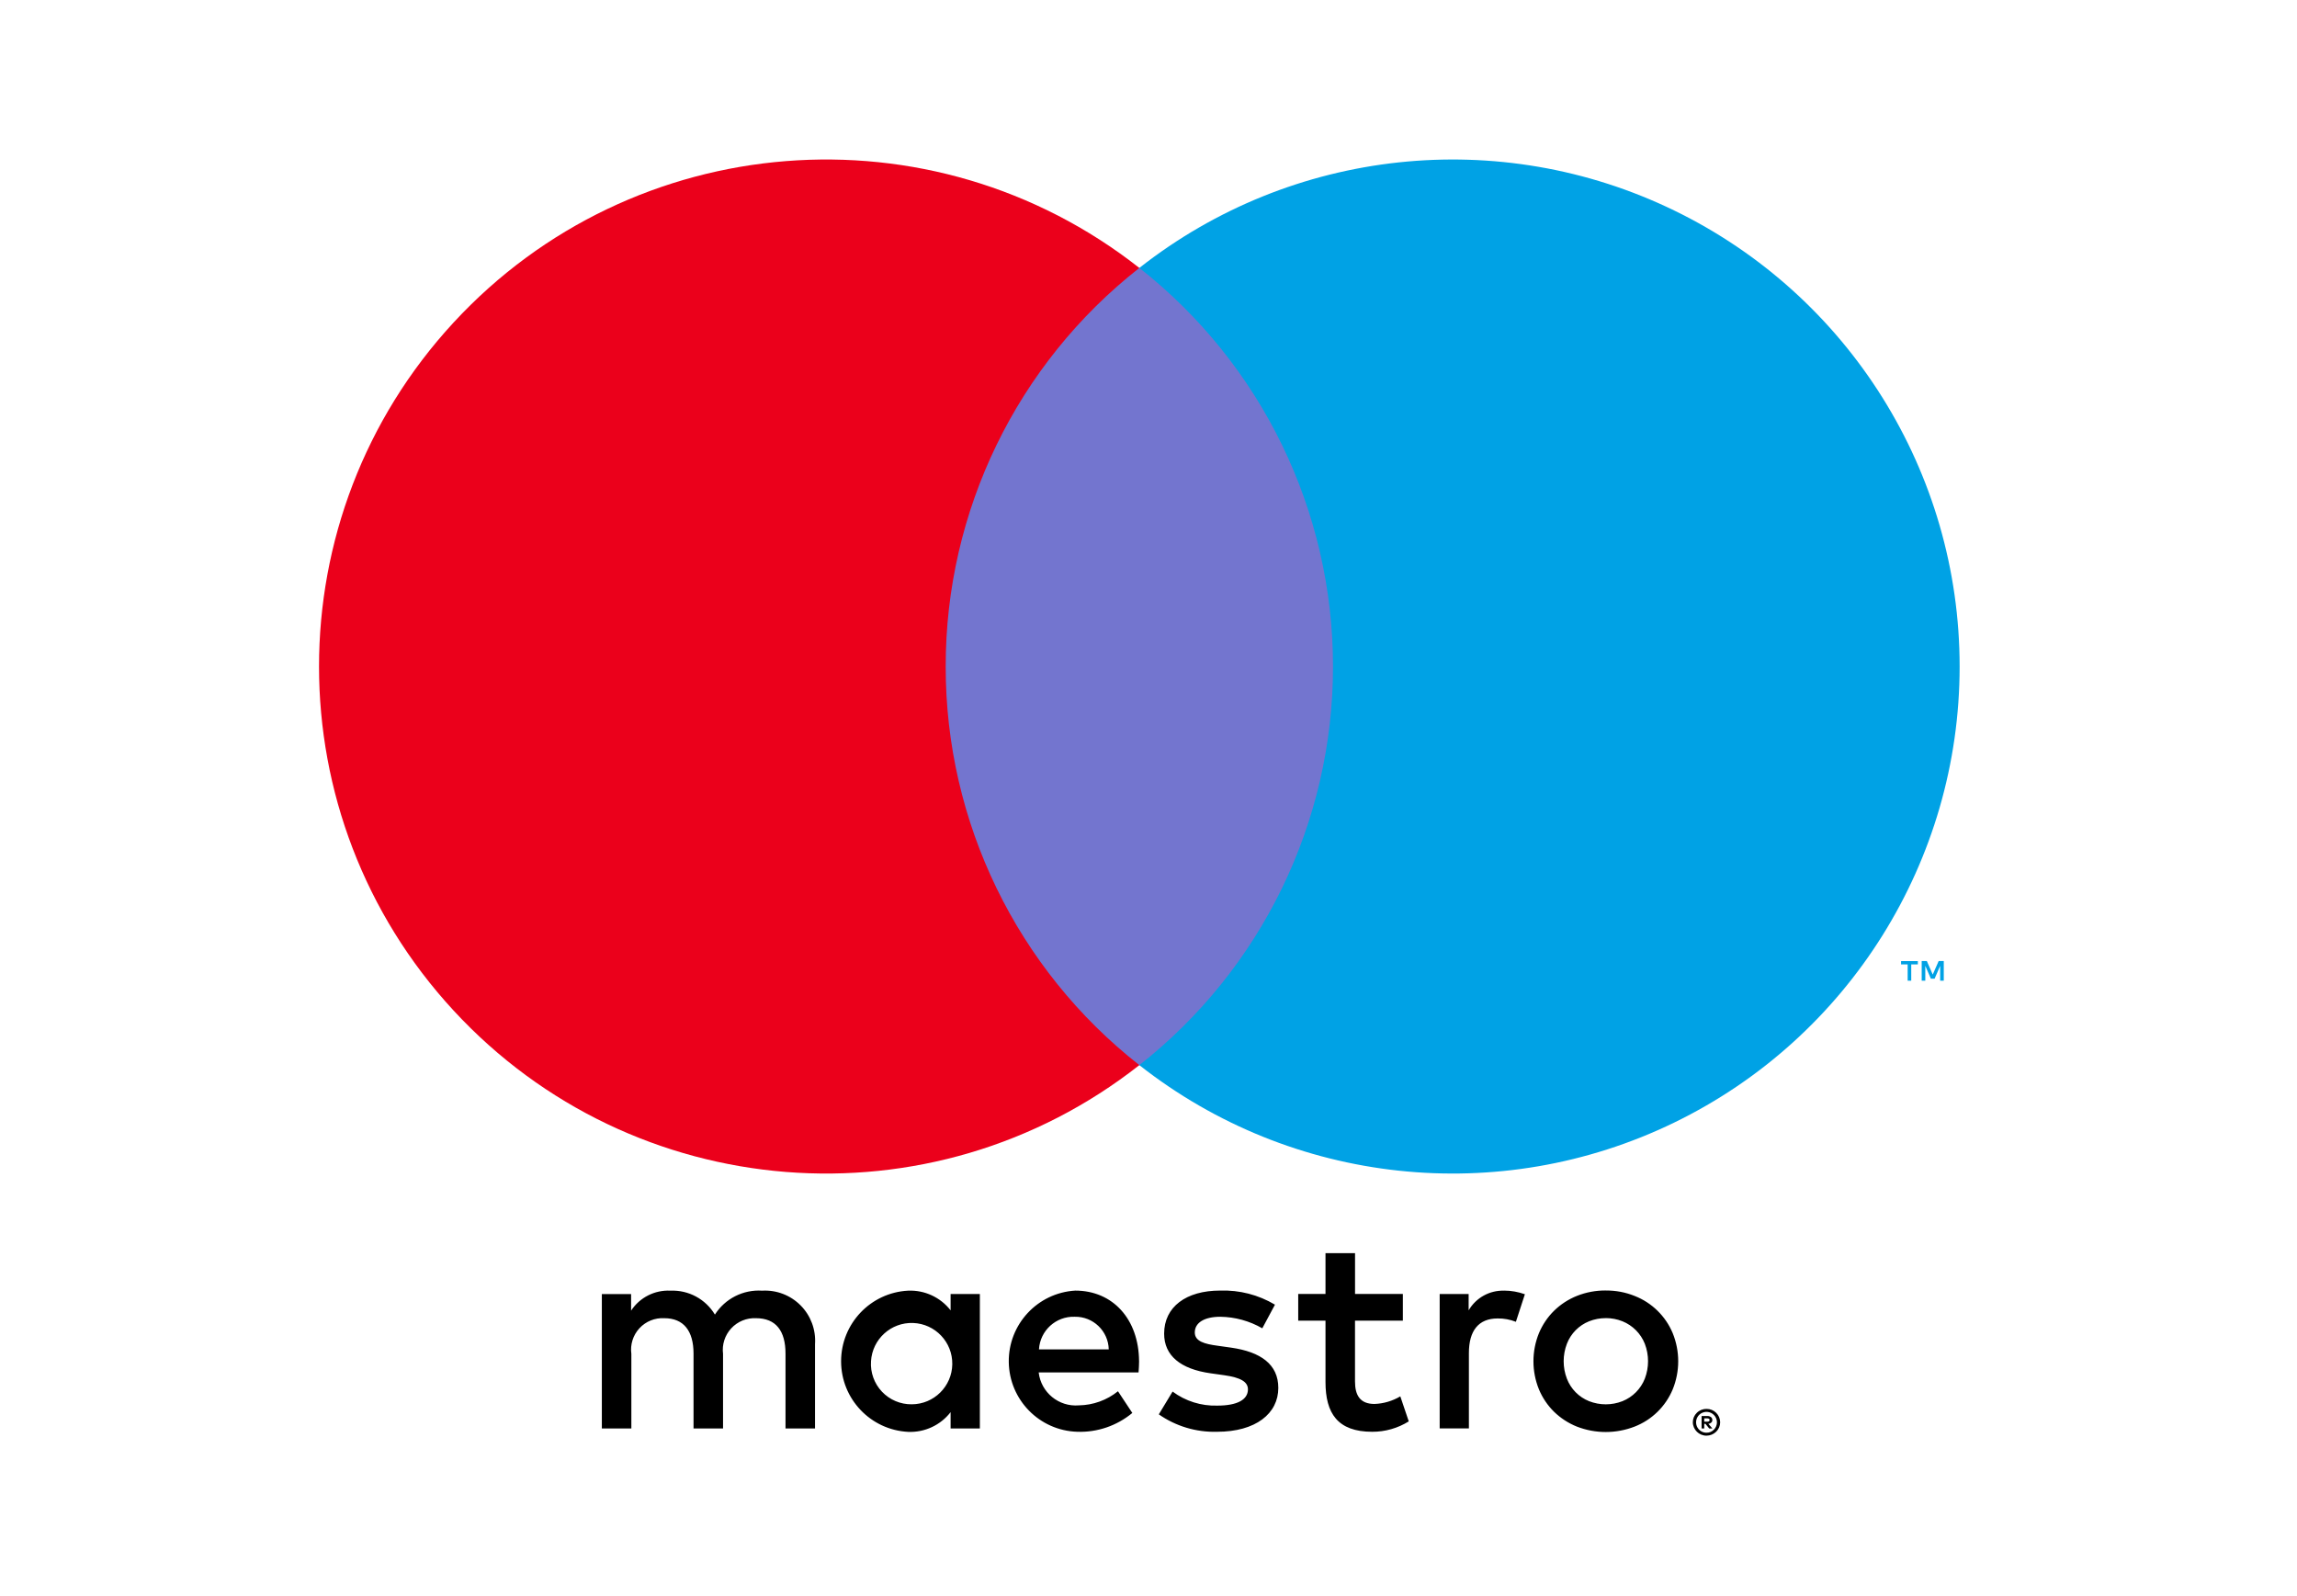
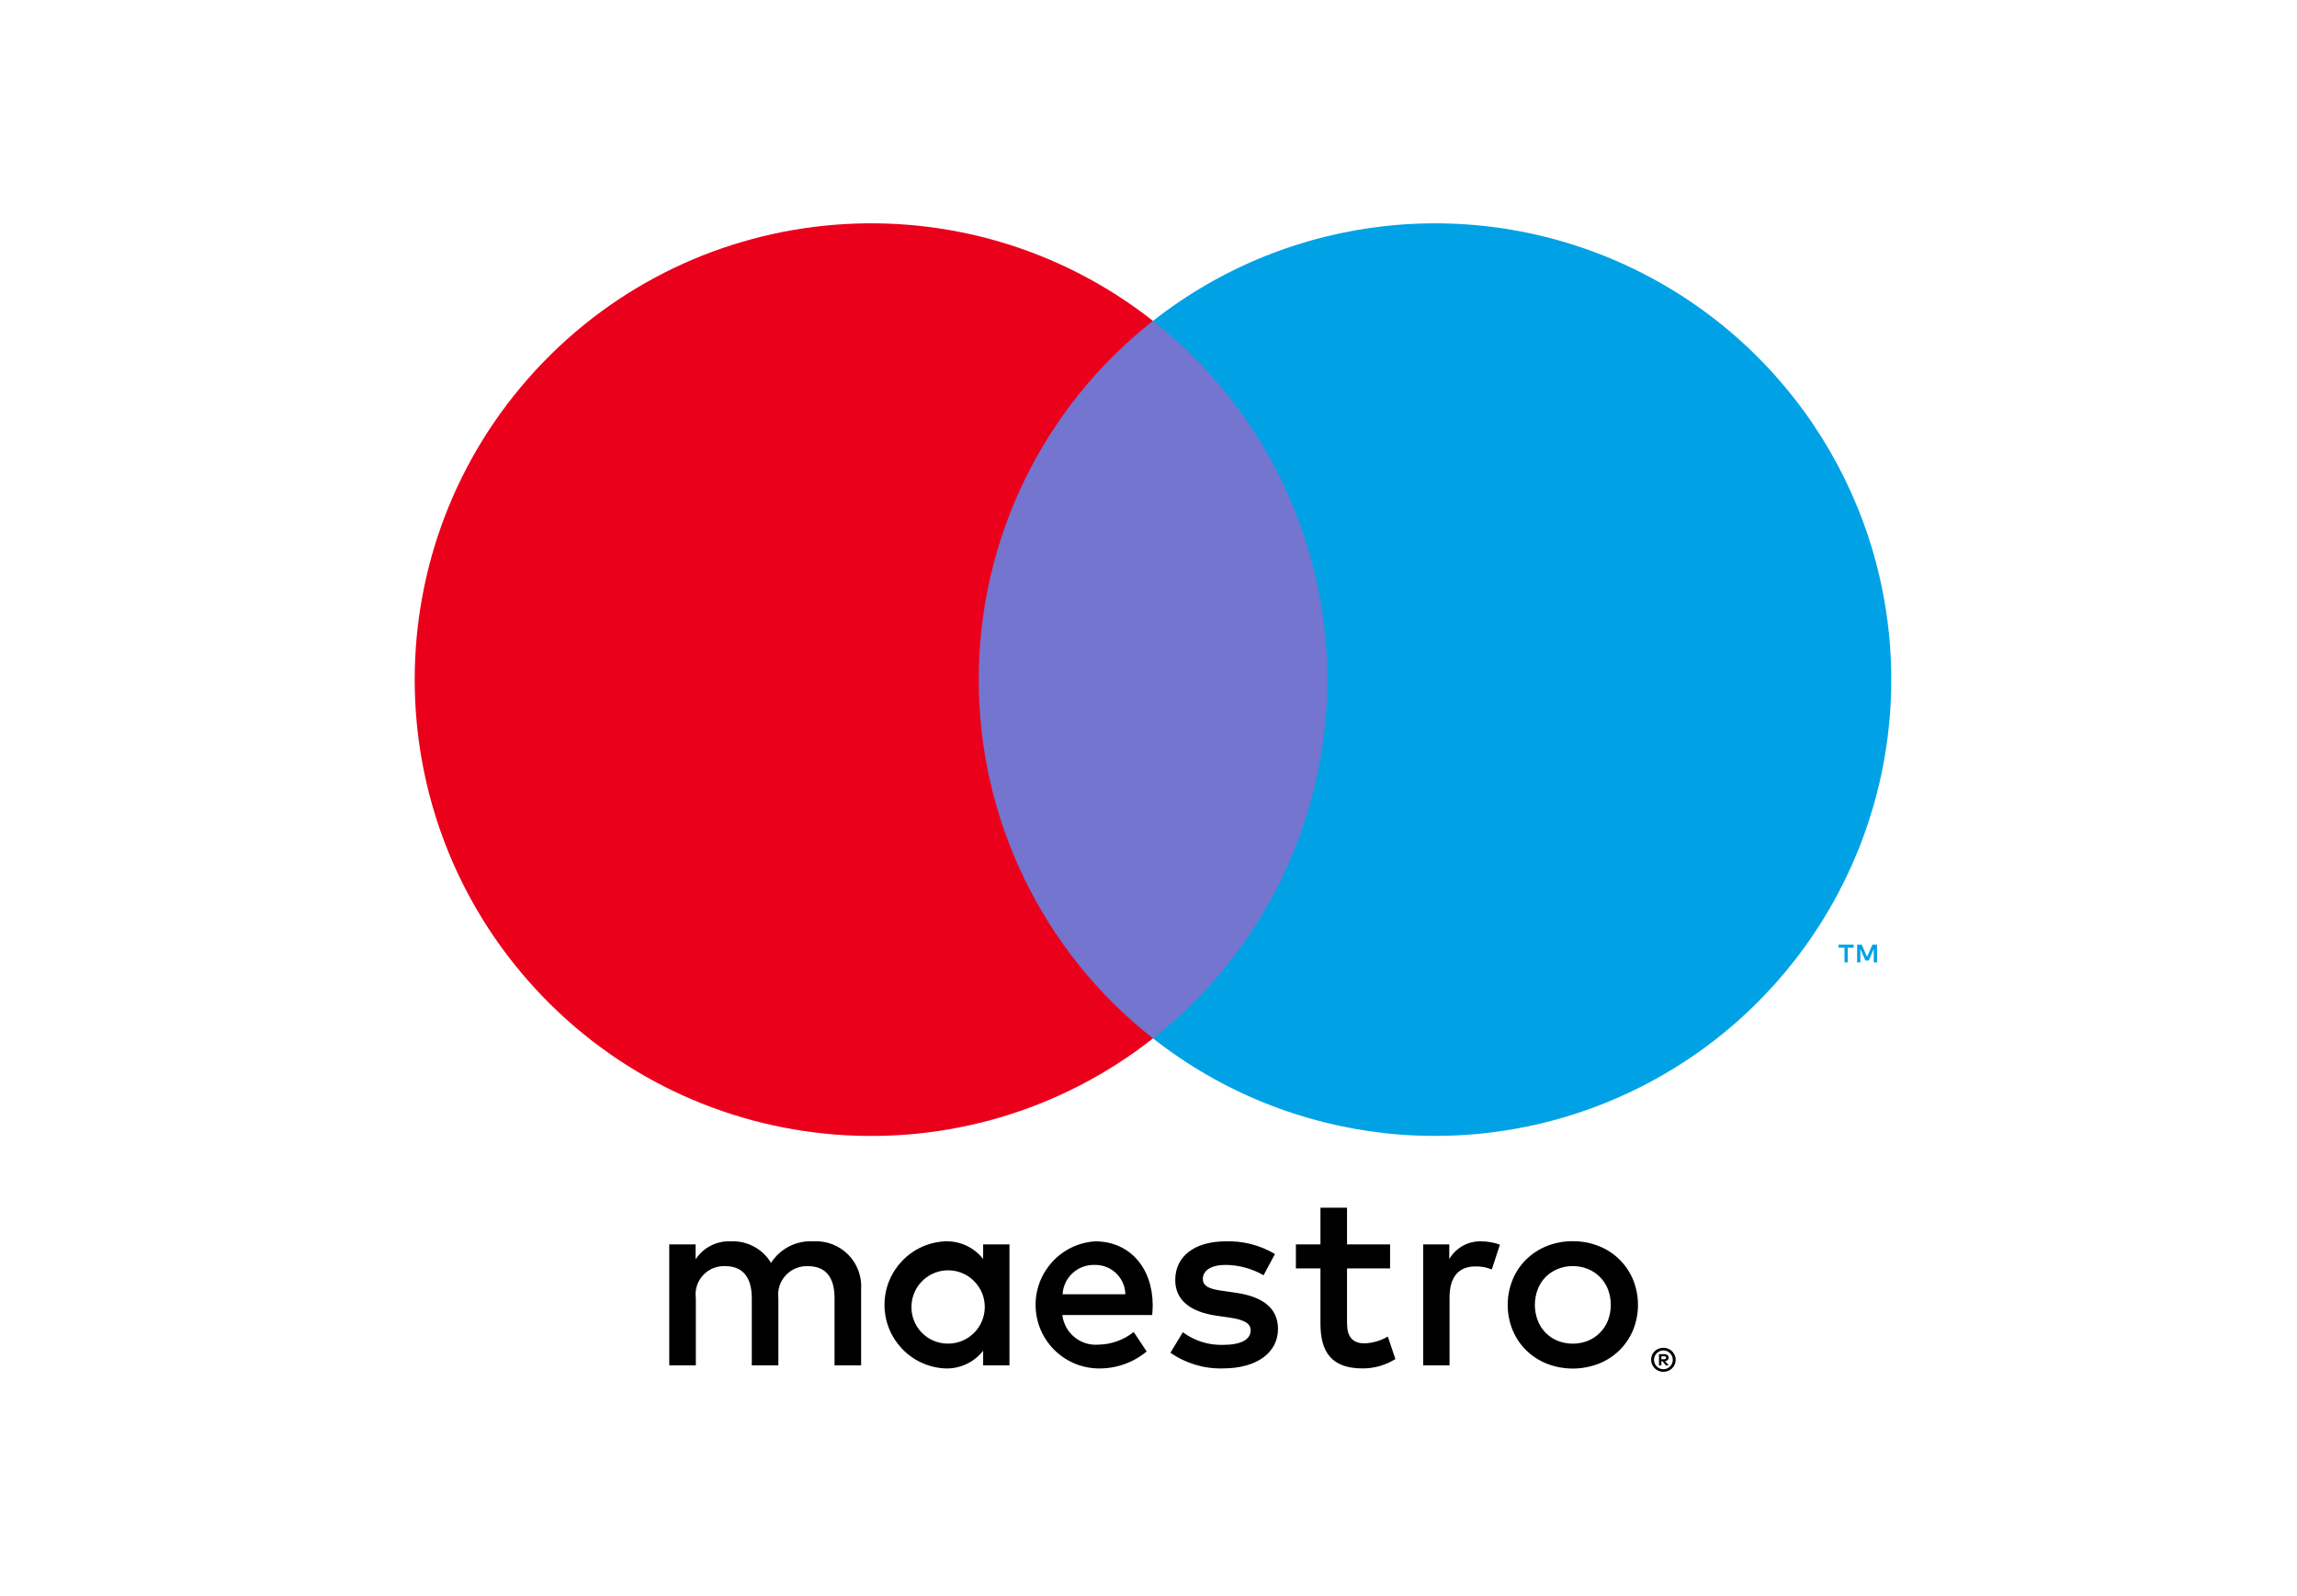
<svg xmlns="http://www.w3.org/2000/svg" width="72" height="50" fill="none" viewBox="0 0 72 50">
-   <path fill="#000" d="M25.547 44.775V42.13a1.57 1.57 0 0 0-1.657-1.675 1.63 1.63 0 0 0-1.481.75 1.55 1.55 0 0 0-1.393-.75 1.39 1.39 0 0 0-1.234.626v-.52h-.917v4.214h.925v-2.337a.987.987 0 0 1 1.032-1.12c.608 0 .917.398.917 1.111v2.346h.925v-2.337a.995.995 0 0 1 1.032-1.12c.626 0 .926.398.926 1.111v2.346zm5.167-2.108V40.56h-.917v.512a1.6 1.6 0 0 0-1.332-.617 2.216 2.216 0 0 0 0 4.426 1.6 1.6 0 0 0 1.332-.618v.512h.917zm-3.412 0a1.275 1.275 0 1 1 1.278 1.35 1.265 1.265 0 0 1-1.278-1.35m23.03-2.217c.31-.003.617.054.905.17a2.136 2.136 0 0 1 1.195 1.168 2.34 2.34 0 0 1 0 1.76 2.13 2.13 0 0 1-1.195 1.168 2.5 2.5 0 0 1-1.809 0 2.2 2.2 0 0 1-.717-.466c-.203-.2-.364-.44-.473-.702a2.34 2.34 0 0 1 0-1.76c.11-.263.27-.502.473-.702.206-.202.45-.36.717-.467.288-.115.595-.172.905-.17m0 .867a1.4 1.4 0 0 0-.523.099 1.24 1.24 0 0 0-.695.704 1.53 1.53 0 0 0 0 1.096 1.237 1.237 0 0 0 .695.704c.337.132.71.132 1.047 0a1.26 1.26 0 0 0 .7-.705 1.53 1.53 0 0 0 0-1.095 1.264 1.264 0 0 0-.7-.704 1.4 1.4 0 0 0-.523-.1m-14.63 1.35c-.008-1.313-.82-2.212-2-2.212a2.215 2.215 0 0 0 .061 4.425 2.56 2.56 0 0 0 1.728-.59l-.45-.68c-.348.28-.779.435-1.225.442a1.17 1.17 0 0 1-1.26-1.032h3.13c.008-.114.017-.229.017-.353m-3.138-.37a1.085 1.085 0 0 1 1.12-1.022 1.047 1.047 0 0 1 1.067 1.022zm7-.66c-.4-.231-.852-.355-1.314-.362-.502 0-.802.185-.802.493 0 .282.318.362.714.415l.432.061c.917.133 1.472.52 1.472 1.261 0 .802-.705 1.375-1.921 1.375a3.04 3.04 0 0 1-1.825-.546l.432-.714c.404.3.898.455 1.401.44.626 0 .961-.185.961-.51 0-.239-.238-.371-.74-.442l-.432-.061c-.944-.133-1.455-.556-1.455-1.243 0-.838.688-1.35 1.755-1.35a3.15 3.15 0 0 1 1.719.442zm4.406-.239h-1.5v1.904c0 .423.15.706.61.706.285-.01.564-.092.81-.238l.265.784a2.15 2.15 0 0 1-1.146.326c-1.085 0-1.464-.581-1.464-1.56v-1.922h-.855v-.838h.855v-1.278h.926v1.279h1.499zm3.173-.943c.222 0 .443.04.652.114l-.282.864a1.5 1.5 0 0 0-.573-.105c-.6 0-.9.387-.9 1.084v2.363h-.916V40.56h.908v.512a1.24 1.24 0 0 1 1.11-.617m6.347 3.706a.42.42 0 0 1 .302.123.42.42 0 0 1 .125.296.41.41 0 0 1-.125.296.44.44 0 0 1-.302.124.427.427 0 0 1-.43-.42.41.41 0 0 1 .125-.296.42.42 0 0 1 .305-.123m0 .746a.31.31 0 0 0 .23-.095.327.327 0 1 0-.23.096m.025-.523a.18.18 0 0 1 .116.034.11.11 0 0 1 .04.09.1.1 0 0 1-.032.08.15.15 0 0 1-.092.039l.127.147h-.1l-.118-.146h-.038v.146h-.083v-.39zm-.097.073v.104h.096a.1.1 0 0 0 .052-.013.04.04 0 0 0 .02-.04.04.04 0 0 0-.02-.038.1.1 0 0 0-.052-.013z" />
-   <path fill="#7375cf" d="M42.666 8.397H28.761v24.989h13.905z" />
-   <path fill="#eb001b" d="M29.643 20.892a15.86 15.86 0 0 1 6.07-12.494 15.892 15.892 0 1 0 0 24.988 15.86 15.86 0 0 1-6.07-12.494" />
-   <path fill="#00a2e5" d="M59.908 30.74v-.512h.207v-.104h-.526v.104h.207v.511zm1.02 0v-.617h-.16l-.186.424-.185-.424h-.161v.616h.113v-.465l.174.401h.118l.174-.402v.466zM61.425 20.892a15.891 15.891 0 0 1-25.712 12.494 15.893 15.893 0 0 0 0-24.988 15.891 15.891 0 0 1 25.712 12.494" />
+   <path fill="#000" d="M26.992 42.797v-2.38a1.412 1.412 0 0 0-1.491-1.508 1.47 1.47 0 0 0-1.333.675 1.39 1.39 0 0 0-1.254-.675 1.25 1.25 0 0 0-1.11.564v-.468h-.826v3.792h.833v-2.102a.886.886 0 0 1 .928-1.008c.548 0 .826.357.826 1v2.11h.833v-2.102a.896.896 0 0 1 .928-1.008c.563 0 .833.357.833 1v2.11zm4.65-1.896v-1.897h-.825v.46a1.44 1.44 0 0 0-1.198-.555 1.994 1.994 0 0 0 0 3.983 1.44 1.44 0 0 0 1.198-.555v.46h.825zm-3.07 0a1.149 1.149 0 1 1 1.15 1.214 1.14 1.14 0 0 1-1.15-1.214m20.727-1.996c.279-.003.555.049.814.152a1.92 1.92 0 0 1 1.075 1.052 2.1 2.1 0 0 1 0 1.584 1.92 1.92 0 0 1-1.075 1.051 2.25 2.25 0 0 1-1.628 0 2 2 0 0 1-.646-.42 1.9 1.9 0 0 1-.425-.631 2.1 2.1 0 0 1 0-1.584 1.9 1.9 0 0 1 .425-.632c.186-.181.405-.324.646-.42.259-.103.535-.155.814-.152m0 .78a1.2 1.2 0 0 0-.471.09 1.11 1.11 0 0 0-.626.633 1.38 1.38 0 0 0 0 .986 1.116 1.116 0 0 0 .626.634c.303.118.64.118.942 0a1.14 1.14 0 0 0 .63-.634 1.38 1.38 0 0 0 0-.986 1.136 1.136 0 0 0-.63-.634c-.15-.06-.31-.09-.471-.089m-13.167 1.216c-.008-1.182-.738-1.992-1.801-1.992a1.994 1.994 0 0 0 .056 3.983c.566.02 1.12-.169 1.555-.531l-.405-.611c-.313.25-.701.39-1.103.397a1.054 1.054 0 0 1-1.134-.929h2.816q.014-.153.016-.317m-2.825-.333a.976.976 0 0 1 1.008-.92.94.94 0 0 1 .96.92zm6.3-.596a2.44 2.44 0 0 0-1.182-.325c-.452 0-.722.167-.722.445 0 .254.286.325.643.372l.388.056c.826.119 1.325.468 1.325 1.135 0 .722-.634 1.237-1.73 1.237a2.74 2.74 0 0 1-1.642-.492l.39-.642c.363.27.808.41 1.26.396.564 0 .866-.166.866-.46 0-.214-.215-.333-.667-.396l-.389-.056c-.849-.119-1.309-.5-1.309-1.119 0-.754.619-1.214 1.58-1.214a2.84 2.84 0 0 1 1.546.397zm3.965-.214h-1.349v1.714c0 .38.135.635.548.635.258-.009.509-.082.73-.214l.238.706c-.31.193-.667.295-1.031.293-.977 0-1.318-.523-1.318-1.404v-1.73h-.77v-.754h.77v-1.15h.833v1.15h1.35zm2.856-.849c.2.001.399.036.587.103l-.254.778a1.3 1.3 0 0 0-.515-.095c-.54 0-.81.349-.81.976v2.126h-.825v-3.792h.817v.46a1.12 1.12 0 0 1 1-.556m5.713 3.336a.38.38 0 0 1 .271.11.38.38 0 0 1 .113.267.37.37 0 0 1-.113.267.4.4 0 0 1-.271.111.384.384 0 0 1-.387-.378.37.37 0 0 1 .235-.347.4.4 0 0 1 .152-.03m0 .672q.06 0 .114-.023a.3.3 0 0 0 .166-.185.294.294 0 1 0-.28.208m.022-.471a.16.16 0 0 1 .104.03.1.1 0 0 1 .037.082.1.1 0 0 1-.03.071.14.14 0 0 1-.082.035l.114.132h-.09l-.106-.13h-.034v.13h-.075v-.35zm-.087.066v.093h.086a.1.1 0 0 0 .047-.012.04.04 0 0 0 .014-.015.04.04 0 0 0 .004-.02.04.04 0 0 0-.018-.035.1.1 0 0 0-.047-.012z" />
+   <path fill="#7375cf" d="M42.4 10.058H29.885v22.49H42.4z" />
+   <path fill="#eb001b" d="M30.679 21.303a14.28 14.28 0 0 1 5.462-11.245 14.303 14.303 0 1 0 0 22.49 14.28 14.28 0 0 1-5.462-11.245" />
+   <path fill="#00a2e5" d="M57.918 30.166v-.46h.185v-.095h-.473v.094h.186v.46zm.918 0v-.556h-.145l-.167.382-.167-.382h-.145v.556h.102v-.42l.157.362h.106l.156-.362v.42zM59.282 21.303a14.303 14.303 0 0 1-23.14 11.245 14.305 14.305 0 0 0 0-22.49 14.302 14.302 0 0 1 23.14 11.245" />
</svg>
